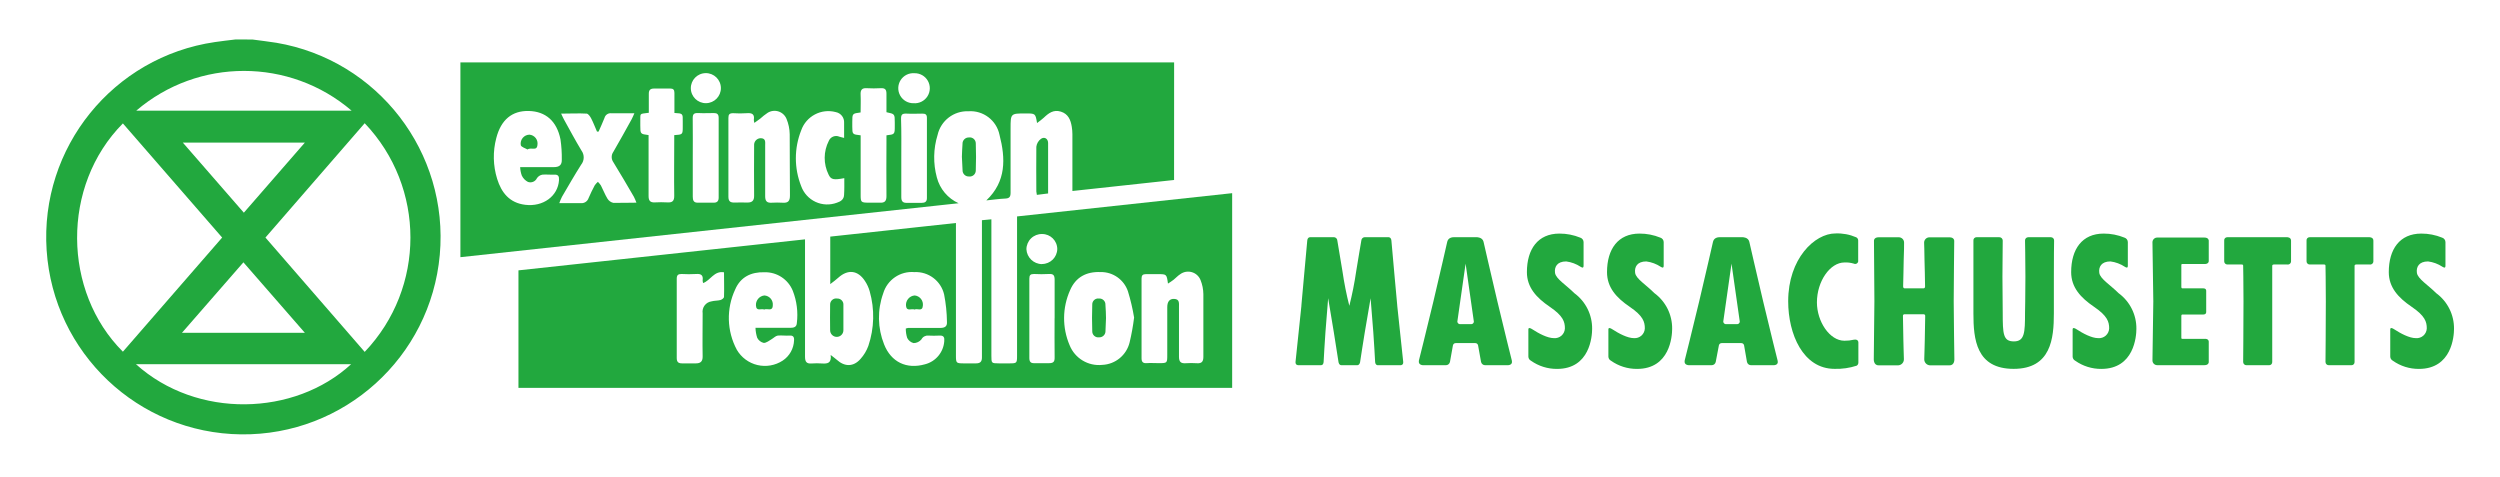
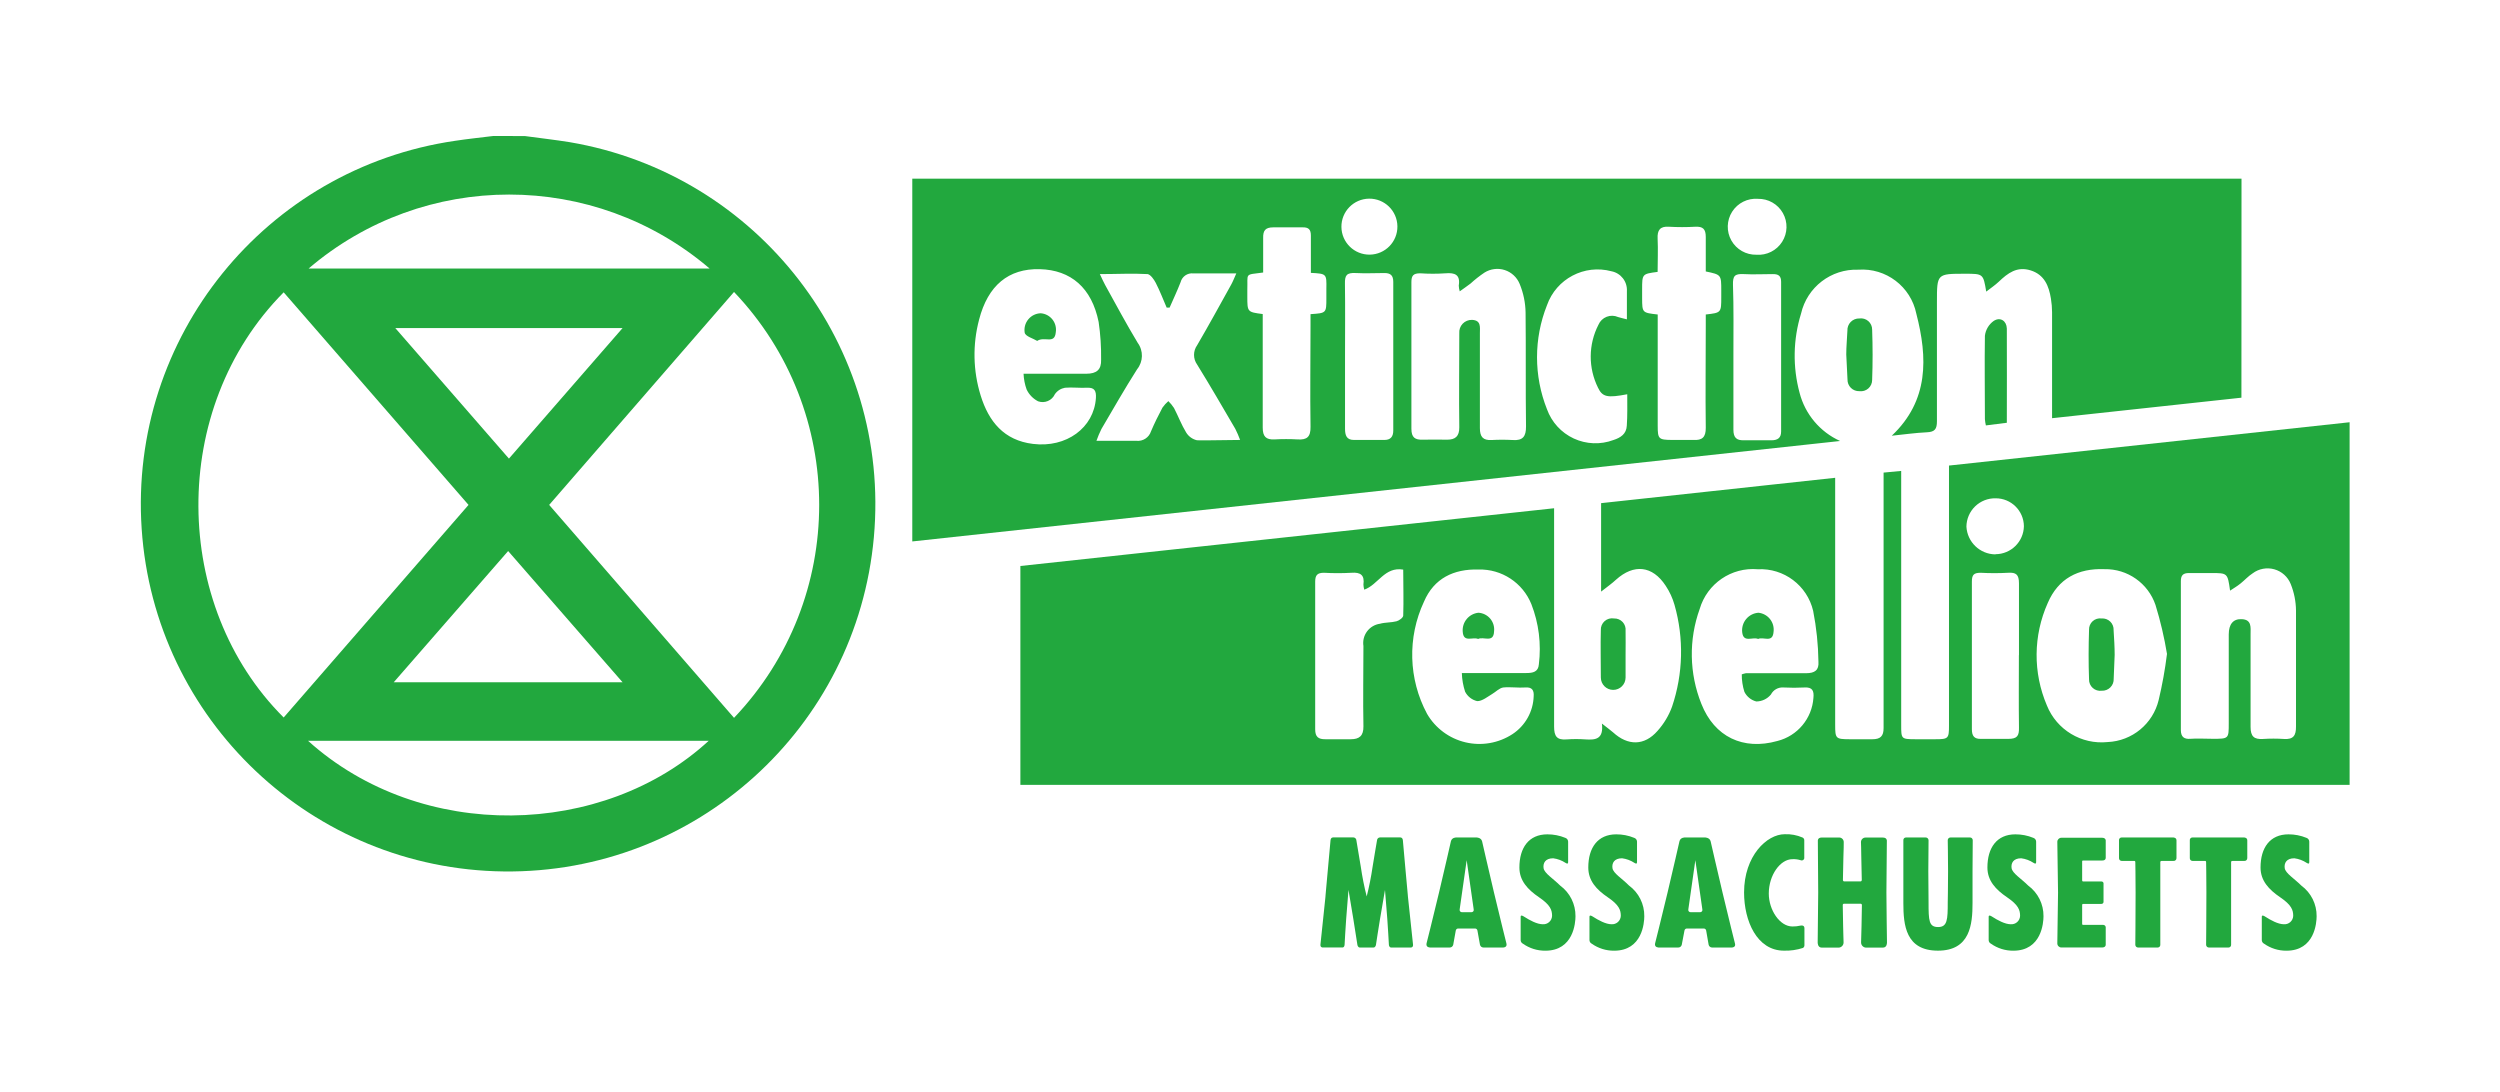
- <svg xmlns="http://www.w3.org/2000/svg" id="Layer_1" data-name="Layer 1" width="528.93" height="100.87" viewBox="0 0 528.93 100.87">
-   <defs>
-     <style>
+ <svg xmlns="http://www.w3.org/2000/svg" id="Layer_1" data-name="Layer 1" width="284" height="124" viewBox="0 0 284 124" version="1.1">
+   <defs id="defs4">
+     <style id="style2">
      .cls-1 {
        fill: #22a83e;
      }
    </style>
  </defs>
-   <g>
-     <path class="cls-1" d="M53.41,8.36c1.69.23,3.38.42,5.06.69a41.72,41.72,0,1,1-13-.15c1.44-.22,2.9-.37,4.35-.55Zm2.75,41.9,21,24.19a35.08,35.08,0,0,0,0-48.38ZM26,74.41,47,50.26,26,26.11C12.91,39.31,13.26,61.71,26,74.41Zm2.77,2.65c12.9,11.61,33.56,11,45.51,0Zm0-53.65H74.39A35.07,35.07,0,0,0,28.83,23.41Zm35.73,47-13-14.91-13,14.91ZM38.68,30.17,51.59,45,64.5,30.17Z" />
-     <path class="cls-1" d="M175.66,60.11V50.06l26.59-2.88c0,.6,0,1.07,0,1.54q0,13.26,0,26.52c0,1.57.07,1.63,1.6,1.64.88,0,1.76,0,2.64,0s1.27-.34,1.26-1.28c0-4.52,0-9,0-13.56q0-7,0-14V46.59l2-.19v1.49q0,13.68,0,27.36c0,1.6,0,1.62,1.59,1.63h2.28c1.49,0,1.56-.08,1.56-1.55q0-10.2,0-20.4c0-3,0-6,0-9.14l45.51-4.92V82.06h-151V57.2l60.63-6.56v1.52c0,7.76,0,15.52,0,23.28,0,1.1.31,1.55,1.42,1.46a14.65,14.65,0,0,1,2.16,0c1.1.07,2.07,0,1.85-1.8.58.46.94.71,1.27,1,1.68,1.54,3.56,1.54,5.05-.17a8.45,8.45,0,0,0,1.65-2.75A19.47,19.47,0,0,0,184,61.62a7.71,7.71,0,0,0-1-2.17c-1.5-2.3-3.62-2.52-5.65-.69C176.89,59.19,176.36,59.56,175.66,60.11Zm64.29,7.11a42.08,42.08,0,0,0-1.31-5.59,6,6,0,0,0-5.8-4.07c-3-.12-5.26,1.08-6.44,3.84a14.53,14.53,0,0,0-.1,11.64,6.69,6.69,0,0,0,6.9,4.16A6.24,6.24,0,0,0,239,72.42,47.73,47.73,0,0,0,239.94,67.22Zm-80.11,2.14c2.61,0,5,0,7.31,0,.76,0,1.38-.12,1.44-1a14.06,14.06,0,0,0-.85-6.82,6.29,6.29,0,0,0-6-3.94c-2.82-.08-5.07,1-6.2,3.65A14.23,14.23,0,0,0,155.89,74a6.88,6.88,0,0,0,9.7,2.3A5.35,5.35,0,0,0,168,72c.05-.68-.18-1.06-.95-1s-1.69-.08-2.51,0c-.45.07-.84.5-1.27.75s-1.14.83-1.69.8a2.07,2.07,0,0,1-1.37-1.07A7.5,7.5,0,0,1,159.84,69.36Zm31.8.15a3.08,3.08,0,0,1,.47-.13c2.28,0,4.55,0,6.83,0,1,0,1.48-.35,1.41-1.3a32.41,32.41,0,0,0-.6-5.78,6.14,6.14,0,0,0-6.29-4.73,6.31,6.31,0,0,0-6.6,4.51,15.17,15.17,0,0,0,.19,10.78c1.48,3.75,4.75,5.31,8.63,4.22a5.43,5.43,0,0,0,4.1-4.9c.08-.79-.11-1.23-1-1.18a22.46,22.46,0,0,1-2.4,0,1.48,1.48,0,0,0-1.43.8,2.17,2.17,0,0,1-1.66.79,2.09,2.09,0,0,1-1.35-1.09A6.39,6.39,0,0,1,191.64,69.51ZM247.11,60c-.28-2-.28-2-2.15-2-.84,0-1.68,0-2.52,0-.67,0-.92.26-.92.92q0,8.46,0,16.91c0,.8.38,1.06,1.1,1s1.68,0,2.52,0c1.82,0,1.82,0,1.82-1.77,0-3.36,0-6.72,0-10.08,0-1.19.52-1.79,1.48-1.74,1.15.05,1,.94,1,1.68,0,3.52,0,7,0,10.56,0,1.08.39,1.43,1.4,1.37a18,18,0,0,1,2.4,0c1.06.07,1.37-.39,1.36-1.41,0-4.4,0-8.8,0-13.19a8.24,8.24,0,0,0-.6-3,2.83,2.83,0,0,0-4.32-1.22c-.5.32-.91.78-1.37,1.15S247.58,59.68,247.11,60Zm-98.36-.13a2.25,2.25,0,0,1-.09-.56c.15-1.07-.32-1.42-1.36-1.34a27.35,27.35,0,0,1-3.12,0c-.73,0-1,.25-1,1q0,8.4,0,16.79c0,.86.37,1.13,1.16,1.12,1,0,1.92,0,2.88,0s1.46-.37,1.44-1.47c-.06-3,0-6.08,0-9.12a2.21,2.21,0,0,1,1.88-2.53c.6-.17,1.27-.12,1.88-.28.3-.08.75-.41.76-.64.06-1.74,0-3.49,0-5.23C151.06,57.25,150.33,59.34,148.75,59.89Zm74.38,7.45c0-2.72,0-5.43,0-8.15,0-1-.33-1.26-1.24-1.2a28.35,28.35,0,0,1-3.11,0c-.78,0-1,.23-1,1q0,8.39,0,16.78c0,.77.28,1.1,1,1.09,1,0,2.08,0,3.12,0s1.25-.35,1.23-1.28C223.09,72.85,223.12,70.09,223.12,67.34Zm-2.67-11.46a3.24,3.24,0,0,0,3.23-3.18,3.2,3.2,0,0,0-3.21-3.17,3.25,3.25,0,0,0-3.32,3.22A3.33,3.33,0,0,0,220.45,55.88Z" />
-     <path class="cls-1" d="M248.4,38.08l-21.51,2.33c0-.47,0-.85,0-1.23,0-3.6,0-7.2,0-10.8a9.83,9.83,0,0,0-.13-1.55c-.23-1.44-.74-2.72-2.3-3.21s-2.6.31-3.63,1.29c-.41.39-.89.71-1.42,1.12C219.07,24,219.07,24,217,24c-3.19,0-3.19,0-3.19,3.2,0,4.52,0,9,0,13.56,0,.87-.23,1.21-1.13,1.25-1.31.06-2.62.25-4,.39,4.23-4,4.08-8.87,2.79-13.86a6.27,6.27,0,0,0-6.59-5,6.43,6.43,0,0,0-6.51,5,16.18,16.18,0,0,0-.16,9A8.27,8.27,0,0,0,202.81,43L97.41,54.41V13.2h151ZM159.6,26a2.73,2.73,0,0,1-.11-.65c.2-1.24-.43-1.49-1.51-1.4a20.74,20.74,0,0,1-2.87,0c-.8,0-1,.28-1,1q0,8.33,0,16.66c0,1,.41,1.27,1.3,1.24s1.84,0,2.76,0,1.39-.37,1.38-1.41c-.05-3.55,0-7.11,0-10.67A1.41,1.41,0,0,1,161,29.24c1.05.05.89.84.89,1.5,0,3.6,0,7.19,0,10.79,0,1,.35,1.41,1.33,1.36a20.93,20.93,0,0,1,2.4,0c1.15.08,1.52-.4,1.51-1.55-.06-4.31,0-8.63-.05-12.94a8.89,8.89,0,0,0-.67-3.24,2.74,2.74,0,0,0-4-1.29,13.57,13.57,0,0,0-1.59,1.25C160.46,25.4,160.08,25.65,159.6,26Zm-49.55,9.36h1.37c1.92,0,3.84,0,5.75,0,1.19,0,1.73-.47,1.69-1.6a26.63,26.63,0,0,0-.28-4.28c-.78-3.87-3.14-5.91-6.69-6S106,25.33,105,29.21a15.61,15.61,0,0,0,.18,8.63c.91,2.94,2.64,5.09,5.94,5.49,3.79.47,6.93-1.83,7.15-5.21.05-.81-.15-1.21-1-1.17s-1.69-.07-2.51,0a1.78,1.78,0,0,0-1.15.73,1.53,1.53,0,0,1-1.91.81,2.91,2.91,0,0,1-1.3-1.34A6,6,0,0,1,110.05,35.36Zm24.6,7.52a11.75,11.75,0,0,0-.54-1.25c-1.43-2.45-2.85-4.9-4.34-7.31a1.89,1.89,0,0,1,0-2.2c1.33-2.28,2.59-4.58,3.87-6.89.2-.36.34-.74.58-1.27-1.78,0-3.34,0-4.89,0a1.34,1.34,0,0,0-1.44,1c-.39,1-.83,1.93-1.25,2.89l-.33,0c-.41-.94-.77-1.9-1.24-2.81-.2-.39-.59-.94-.92-1-1.73-.1-3.47,0-5.43,0,.27.56.41.91.6,1.24,1.22,2.2,2.4,4.42,3.7,6.57a2.46,2.46,0,0,1-.07,3c-1.41,2.22-2.72,4.51-4.05,6.78a12,12,0,0,0-.57,1.35c1.67,0,3.11,0,4.54,0a1.57,1.57,0,0,0,1.66-1.08c.39-.92.83-1.81,1.3-2.69a4,4,0,0,1,.67-.74,4.68,4.68,0,0,1,.64.78c.48.92.84,1.9,1.38,2.78a1.94,1.94,0,0,0,1.24.89C131.31,42.95,132.87,42.88,134.65,42.88Zm47.44-14.25V30q0,5.63,0,11.27c0,1.51.1,1.6,1.65,1.61.8,0,1.6,0,2.4,0,1,.06,1.42-.3,1.41-1.38-.05-3.87,0-7.75,0-11.63V28.63c1.76-.2,1.76-.2,1.76-2q0-.36,0-.72c0-1.8,0-1.8-1.76-2.17,0-1.29,0-2.61,0-3.92,0-.91-.33-1.2-1.19-1.16a26.48,26.48,0,0,1-3,0c-1-.07-1.33.39-1.28,1.35.06,1.27,0,2.54,0,3.78-1.76.23-1.76.23-1.76,2q0,.48,0,1C180.33,28.43,180.33,28.43,182.09,28.63Zm-39.4-4.72c0-1.47,0-2.86,0-4.25,0-.68-.26-.94-.91-.93-1.12,0-2.24,0-3.35,0-.92,0-1.18.37-1.16,1.21,0,1.31,0,2.62,0,3.92-2.17.29-1.73,0-1.8,2,0,.24,0,.48,0,.72,0,1.77,0,1.77,1.75,2,0,.34,0,.7,0,1.05,0,4,0,7.91,0,11.86,0,1,.37,1.38,1.34,1.33a23.8,23.8,0,0,1,2.63,0c1.06.07,1.48-.29,1.46-1.43-.06-3.87,0-7.75,0-11.62V28.59c1.8-.12,1.8-.12,1.8-1.8q0-.54,0-1.08C144.48,24,144.48,24,142.68,23.9Zm35.94,13.78c-2.22.42-2.81.34-3.32-.74a7.93,7.93,0,0,1,.05-7.16,1.68,1.68,0,0,1,2.23-.87c.28.1.58.14,1,.26,0-1.15,0-2.18,0-3.2a2.17,2.17,0,0,0-1.75-2.26,6.09,6.09,0,0,0-7.33,3.86,16,16,0,0,0,0,11.81,5.85,5.85,0,0,0,7.55,3.5c.81-.26,1.48-.69,1.52-1.64C178.66,40.09,178.63,38.94,178.63,37.68Zm-32.06-4.36c0,2.76,0,5.52,0,8.27,0,.75.17,1.28,1,1.28,1.16,0,2.32,0,3.48,0,.68,0,1-.36,1-1.06q0-8.45,0-16.9c0-.75-.33-1-1-1-1.08,0-2.16.06-3.24,0s-1.27.27-1.25,1.22C146.6,27.89,146.57,30.6,146.57,33.32Zm44.12,0c0,2.79,0,5.59,0,8.38,0,.9.34,1.23,1.19,1.21,1,0,2.07,0,3.11,0,.71,0,1.12-.25,1.12-1q0-8.5,0-17c0-.68-.3-.9-1-.88-1.08,0-2.16.06-3.23,0s-1.26.23-1.24,1.21C190.73,27.86,190.69,30.58,190.69,33.29ZM149.3,15.47a3.18,3.18,0,1,0,.08,6.36,3.18,3.18,0,1,0-.08-6.36Zm44,6.37a3.18,3.18,0,1,0,.17-6.35,3.18,3.18,0,1,0-.17,6.35Z" />
-     <path class="cls-1" d="M221.75,40.93l-2.38.3a4.79,4.79,0,0,1-.11-.71c0-3.16-.05-6.31,0-9.47a2.42,2.42,0,0,1,1-1.69c.75-.49,1.47,0,1.49.87C221.77,33.79,221.75,37.34,221.75,40.93Z" />
-     <path class="cls-1" d="M203.51,33.17c0-.87.09-1.78.13-2.7A1.32,1.32,0,0,1,205,29.08a1.27,1.27,0,0,1,1.45,1.27c.07,1.91.07,3.82,0,5.72A1.28,1.28,0,0,1,205,37.34,1.3,1.3,0,0,1,203.65,36C203.6,35,203.56,34.12,203.51,33.17Z" />
-     <path class="cls-1" d="M178.44,67.24c0,.88,0,1.76,0,2.63a1.4,1.4,0,0,1-2.81,0c0-1.79-.05-3.59,0-5.38a1.28,1.28,0,0,1,1.5-1.33,1.27,1.27,0,0,1,1.31,1.4C178.46,65.49,178.44,66.37,178.44,67.24Z" />
-     <path class="cls-1" d="M234,67.3,233.89,70a1.3,1.3,0,0,1-1.36,1.37,1.27,1.27,0,0,1-1.44-1.29c-.07-1.87-.06-3.75,0-5.63a1.25,1.25,0,0,1,1.42-1.29,1.27,1.27,0,0,1,1.37,1.34C233.94,65.46,234,66.38,234,67.3Z" />
-     <path class="cls-1" d="M161.69,65.49c-.61-.28-1.67.47-1.75-.83a2,2,0,0,1,1.78-2.15,1.9,1.9,0,0,1,1.78,2.12C163.45,66,162.29,65.17,161.69,65.49Z" />
-     <path class="cls-1" d="M193.5,65.49c-.61-.28-1.67.48-1.81-.75a2,2,0,0,1,1.84-2.23,1.93,1.93,0,0,1,1.72,2.18C195.15,66,194.08,65.19,193.5,65.49Z" />
-     <path class="cls-1" d="M111.6,31.63c-.45-.28-1.33-.51-1.42-.93A1.9,1.9,0,0,1,112,28.49a1.87,1.87,0,0,1,1.71,2.17C113.58,32.06,112.42,31.07,111.6,31.63Z" />
+   <g id="g28" transform="translate(6.225474,7.097274)">
+     <path class="cls-1" d="m 53.41,8.36 c 1.69,0.23 3.38,0.42 5.06,0.69 a 41.72,41.72 0 1 1 -13,-0.15 c 1.44,-0.22 2.9,-0.37 4.35,-0.55 z m 2.75,41.9 21,24.19 a 35.08,35.08 0 0 0 0,-48.38 z M 26,74.41 47,50.26 26,26.11 c -13.09,13.2 -12.74,35.6 0,48.3 z m 2.77,2.65 c 12.9,11.61 33.56,11 45.51,0 z m 0,-53.65 h 45.62 a 35.07,35.07 0 0 0 -45.56,0 z m 35.73,47 -13,-14.91 -13,14.91 z M 38.68,30.17 51.59,45 64.5,30.17 Z" id="path8" style="fill:#22a83e" />
+     <path class="cls-1" d="M 175.66,60.11 V 50.06 l 26.59,-2.88 c 0,0.6 0,1.07 0,1.54 q 0,13.26 0,26.52 c 0,1.57 0.07,1.63 1.6,1.64 0.88,0 1.76,0 2.64,0 0.88,0 1.27,-0.34 1.26,-1.28 0,-4.52 0,-9 0,-13.56 q 0,-7 0,-14 v -1.45 l 2,-0.19 v 1.49 q 0,13.68 0,27.36 c 0,1.6 0,1.62 1.59,1.63 h 2.28 c 1.49,0 1.56,-0.08 1.56,-1.55 q 0,-10.2 0,-20.4 c 0,-3 0,-6 0,-9.14 l 45.51,-4.92 v 41.19 h -151 V 57.2 l 60.63,-6.56 v 1.52 c 0,7.76 0,15.52 0,23.28 0,1.1 0.31,1.55 1.42,1.46 a 14.65,14.65 0 0 1 2.16,0 c 1.1,0.07 2.07,0 1.85,-1.8 0.58,0.46 0.94,0.71 1.27,1 1.68,1.54 3.56,1.54 5.05,-0.17 a 8.45,8.45 0 0 0 1.65,-2.75 19.47,19.47 0 0 0 0.28,-11.56 7.71,7.71 0 0 0 -1,-2.17 c -1.5,-2.3 -3.62,-2.52 -5.65,-0.69 -0.46,0.43 -0.99,0.8 -1.69,1.35 z m 64.29,7.11 a 42.08,42.08 0 0 0 -1.31,-5.59 6,6 0 0 0 -5.8,-4.07 c -3,-0.12 -5.26,1.08 -6.44,3.84 a 14.53,14.53 0 0 0 -0.1,11.64 6.69,6.69 0 0 0 6.9,4.16 6.24,6.24 0 0 0 5.8,-4.78 47.73,47.73 0 0 0 0.94,-5.2 z m -80.11,2.14 c 2.61,0 5,0 7.31,0 0.76,0 1.38,-0.12 1.44,-1 a 14.06,14.06 0 0 0 -0.85,-6.82 6.29,6.29 0 0 0 -6,-3.94 c -2.82,-0.08 -5.07,1 -6.2,3.65 a 14.23,14.23 0 0 0 0.35,12.75 6.88,6.88 0 0 0 9.7,2.3 A 5.35,5.35 0 0 0 168,72 c 0.05,-0.68 -0.18,-1.06 -0.95,-1 -0.77,0.06 -1.69,-0.08 -2.51,0 -0.45,0.07 -0.84,0.5 -1.27,0.75 -0.43,0.25 -1.14,0.83 -1.69,0.8 a 2.07,2.07 0 0 1 -1.37,-1.07 7.5,7.5 0 0 1 -0.37,-2.12 z m 31.8,0.15 a 3.08,3.08 0 0 1 0.47,-0.13 c 2.28,0 4.55,0 6.83,0 1,0 1.48,-0.35 1.41,-1.3 a 32.41,32.41 0 0 0 -0.6,-5.78 6.14,6.14 0 0 0 -6.29,-4.73 6.31,6.31 0 0 0 -6.6,4.51 15.17,15.17 0 0 0 0.19,10.78 c 1.48,3.75 4.75,5.31 8.63,4.22 a 5.43,5.43 0 0 0 4.1,-4.9 c 0.08,-0.79 -0.11,-1.23 -1,-1.18 a 22.46,22.46 0 0 1 -2.4,0 1.48,1.48 0 0 0 -1.43,0.8 2.17,2.17 0 0 1 -1.66,0.79 2.09,2.09 0 0 1 -1.35,-1.09 6.39,6.39 0 0 1 -0.3,-1.99 z M 247.11,60 c -0.28,-2 -0.28,-2 -2.15,-2 -0.84,0 -1.68,0 -2.52,0 -0.67,0 -0.92,0.26 -0.92,0.92 q 0,8.46 0,16.91 c 0,0.8 0.38,1.06 1.1,1 0.72,-0.06 1.68,0 2.52,0 1.82,0 1.82,0 1.82,-1.77 0,-3.36 0,-6.72 0,-10.08 0,-1.19 0.52,-1.79 1.48,-1.74 1.15,0.05 1,0.94 1,1.68 0,3.52 0,7 0,10.56 0,1.08 0.39,1.43 1.4,1.37 a 18,18 0 0 1 2.4,0 c 1.06,0.07 1.37,-0.39 1.36,-1.41 0,-4.4 0,-8.8 0,-13.19 a 8.24,8.24 0 0 0 -0.6,-3 2.83,2.83 0 0 0 -4.32,-1.22 c -0.5,0.32 -0.91,0.78 -1.37,1.15 -0.46,0.37 -0.73,0.5 -1.2,0.82 z m -98.36,-0.13 a 2.25,2.25 0 0 1 -0.09,-0.56 c 0.15,-1.07 -0.32,-1.42 -1.36,-1.34 a 27.35,27.35 0 0 1 -3.12,0 c -0.73,0 -1,0.25 -1,1 q 0,8.4 0,16.79 c 0,0.86 0.37,1.13 1.16,1.12 1,0 1.92,0 2.88,0 0.96,0 1.46,-0.37 1.44,-1.47 -0.06,-3 0,-6.08 0,-9.12 a 2.21,2.21 0 0 1 1.88,-2.53 c 0.6,-0.17 1.27,-0.12 1.88,-0.28 0.3,-0.08 0.75,-0.41 0.76,-0.64 0.06,-1.74 0,-3.49 0,-5.23 -2.12,-0.36 -2.85,1.73 -4.43,2.28 z m 74.38,7.45 c 0,-2.72 0,-5.43 0,-8.15 0,-1 -0.33,-1.26 -1.24,-1.2 a 28.35,28.35 0 0 1 -3.11,0 c -0.78,0 -1,0.23 -1,1 q 0,8.39 0,16.78 c 0,0.77 0.28,1.1 1,1.09 1,0 2.08,0 3.12,0 1.04,0 1.25,-0.35 1.23,-1.28 -0.04,-2.71 -0.01,-5.47 -0.01,-8.22 z m -2.67,-11.46 a 3.24,3.24 0 0 0 3.23,-3.18 3.2,3.2 0 0 0 -3.21,-3.17 3.25,3.25 0 0 0 -3.32,3.22 3.33,3.33 0 0 0 3.29,3.15 z" id="path10" style="fill:#22a83e" />
+     <path class="cls-1" d="m 248.4,38.08 -21.51,2.33 c 0,-0.47 0,-0.85 0,-1.23 0,-3.6 0,-7.2 0,-10.8 a 9.83,9.83 0 0 0 -0.13,-1.55 c -0.23,-1.44 -0.74,-2.72 -2.3,-3.21 -1.56,-0.49 -2.6,0.31 -3.63,1.29 -0.41,0.39 -0.89,0.71 -1.42,1.12 C 219.07,24 219.07,24 217,24 c -3.19,0 -3.19,0 -3.19,3.2 0,4.52 0,9 0,13.56 0,0.87 -0.23,1.21 -1.13,1.25 -1.31,0.06 -2.62,0.25 -4,0.39 4.23,-4 4.08,-8.87 2.79,-13.86 a 6.27,6.27 0 0 0 -6.59,-5 6.43,6.43 0 0 0 -6.51,5 16.18,16.18 0 0 0 -0.16,9 8.27,8.27 0 0 0 4.6,5.46 L 97.41,54.41 V 13.2 h 151 z M 159.6,26 a 2.73,2.73 0 0 1 -0.11,-0.65 c 0.2,-1.24 -0.43,-1.49 -1.51,-1.4 a 20.74,20.74 0 0 1 -2.87,0 c -0.8,0 -1,0.28 -1,1 q 0,8.33 0,16.66 c 0,1 0.41,1.27 1.3,1.24 0.89,-0.03 1.84,0 2.76,0 0.92,0 1.39,-0.37 1.38,-1.41 -0.05,-3.55 0,-7.11 0,-10.67 A 1.41,1.41 0 0 1 161,29.24 c 1.05,0.05 0.89,0.84 0.89,1.5 0,3.6 0,7.19 0,10.79 0,1 0.35,1.41 1.33,1.36 a 20.93,20.93 0 0 1 2.4,0 c 1.15,0.08 1.52,-0.4 1.51,-1.55 -0.06,-4.31 0,-8.63 -0.05,-12.94 a 8.89,8.89 0 0 0 -0.67,-3.24 2.74,2.74 0 0 0 -4,-1.29 13.57,13.57 0 0 0 -1.59,1.25 c -0.36,0.28 -0.74,0.53 -1.22,0.88 z m -49.55,9.36 h 1.37 c 1.92,0 3.84,0 5.75,0 1.19,0 1.73,-0.47 1.69,-1.6 a 26.63,26.63 0 0 0 -0.28,-4.28 c -0.78,-3.87 -3.14,-5.91 -6.69,-6 -3.55,-0.09 -5.89,1.85 -6.89,5.73 a 15.61,15.61 0 0 0 0.18,8.63 c 0.91,2.94 2.64,5.09 5.94,5.49 3.79,0.47 6.93,-1.83 7.15,-5.21 0.05,-0.81 -0.15,-1.21 -1,-1.17 -0.85,0.04 -1.69,-0.07 -2.51,0 a 1.78,1.78 0 0 0 -1.15,0.73 1.53,1.53 0 0 1 -1.91,0.81 2.91,2.91 0 0 1 -1.3,-1.34 6,6 0 0 1 -0.35,-1.79 z m 24.6,7.52 a 11.75,11.75 0 0 0 -0.54,-1.25 c -1.43,-2.45 -2.85,-4.9 -4.34,-7.31 a 1.89,1.89 0 0 1 0,-2.2 c 1.33,-2.28 2.59,-4.58 3.87,-6.89 0.2,-0.36 0.34,-0.74 0.58,-1.27 -1.78,0 -3.34,0 -4.89,0 a 1.34,1.34 0 0 0 -1.44,1 c -0.39,1 -0.83,1.93 -1.25,2.89 h -0.33 c -0.41,-0.94 -0.77,-1.9 -1.24,-2.81 -0.2,-0.39 -0.59,-0.94 -0.92,-1 -1.73,-0.1 -3.47,0 -5.43,0 0.27,0.56 0.41,0.91 0.6,1.24 1.22,2.2 2.4,4.42 3.7,6.57 a 2.46,2.46 0 0 1 -0.07,3 c -1.41,2.22 -2.72,4.51 -4.05,6.78 a 12,12 0 0 0 -0.57,1.35 c 1.67,0 3.11,0 4.54,0 a 1.57,1.57 0 0 0 1.66,-1.08 c 0.39,-0.92 0.83,-1.81 1.3,-2.69 a 4,4 0 0 1 0.67,-0.74 4.68,4.68 0 0 1 0.64,0.78 c 0.48,0.92 0.84,1.9 1.38,2.78 a 1.94,1.94 0 0 0 1.24,0.89 c 1.55,0.03 3.11,-0.04 4.89,-0.04 z M 182.09,28.63 V 30 q 0,5.63 0,11.27 c 0,1.51 0.1,1.6 1.65,1.61 0.8,0 1.6,0 2.4,0 1,0.06 1.42,-0.3 1.41,-1.38 -0.05,-3.87 0,-7.75 0,-11.63 v -1.24 c 1.76,-0.2 1.76,-0.2 1.76,-2 q 0,-0.36 0,-0.72 c 0,-1.8 0,-1.8 -1.76,-2.17 0,-1.29 0,-2.61 0,-3.92 0,-0.91 -0.33,-1.2 -1.19,-1.16 a 26.48,26.48 0 0 1 -3,0 c -1,-0.07 -1.33,0.39 -1.28,1.35 0.06,1.27 0,2.54 0,3.78 -1.76,0.23 -1.76,0.23 -1.76,2 q 0,0.48 0,1 c 0.01,1.64 0.01,1.64 1.77,1.84 z m -39.4,-4.72 c 0,-1.47 0,-2.86 0,-4.25 0,-0.68 -0.26,-0.94 -0.91,-0.93 -1.12,0 -2.24,0 -3.35,0 -0.92,0 -1.18,0.37 -1.16,1.21 0,1.31 0,2.62 0,3.92 -2.17,0.29 -1.73,0 -1.8,2 0,0.24 0,0.48 0,0.72 0,1.77 0,1.77 1.75,2 0,0.34 0,0.7 0,1.05 0,4 0,7.91 0,11.86 0,1 0.37,1.38 1.34,1.33 a 23.8,23.8 0 0 1 2.63,0 c 1.06,0.07 1.48,-0.29 1.46,-1.43 -0.06,-3.87 0,-7.75 0,-11.62 v -1.18 c 1.8,-0.12 1.8,-0.12 1.8,-1.8 q 0,-0.54 0,-1.08 C 144.48,24 144.48,24 142.68,23.9 Z m 35.94,13.78 c -2.22,0.42 -2.81,0.34 -3.32,-0.74 a 7.93,7.93 0 0 1 0.05,-7.16 1.68,1.68 0 0 1 2.23,-0.87 c 0.28,0.1 0.58,0.14 1,0.26 0,-1.15 0,-2.18 0,-3.2 a 2.17,2.17 0 0 0 -1.75,-2.26 6.09,6.09 0 0 0 -7.33,3.86 16,16 0 0 0 0,11.81 5.85,5.85 0 0 0 7.55,3.5 c 0.81,-0.26 1.48,-0.69 1.52,-1.64 0.08,-1.16 0.05,-2.31 0.05,-3.57 z m -32.06,-4.36 c 0,2.76 0,5.52 0,8.27 0,0.75 0.17,1.28 1,1.28 1.16,0 2.32,0 3.48,0 0.68,0 1,-0.36 1,-1.06 q 0,-8.45 0,-16.9 c 0,-0.75 -0.33,-1 -1,-1 -1.08,0 -2.16,0.06 -3.24,0 -1.08,-0.06 -1.27,0.27 -1.25,1.22 0.04,2.75 0.01,5.46 0.01,8.18 z m 44.12,0 c 0,2.79 0,5.59 0,8.38 0,0.9 0.34,1.23 1.19,1.21 1,0 2.07,0 3.11,0 0.71,0 1.12,-0.25 1.12,-1 q 0,-8.5 0,-17 c 0,-0.68 -0.3,-0.9 -1,-0.88 -1.08,0 -2.16,0.06 -3.23,0 -1.07,-0.06 -1.26,0.23 -1.24,1.21 0.09,2.61 0.05,5.33 0.05,8.04 z M 149.3,15.47 a 3.18,3.18 0 1 0 0.08,6.36 3.18,3.18 0 1 0 -0.08,-6.36 z m 44,6.37 a 3.18,3.18 0 1 0 0.17,-6.35 3.18,3.18 0 1 0 -0.17,6.35 z" id="path12" style="fill:#22a83e" />
+     <path class="cls-1" d="m 221.75,40.93 -2.38,0.3 a 4.79,4.79 0 0 1 -0.11,-0.71 c 0,-3.16 -0.05,-6.31 0,-9.47 a 2.42,2.42 0 0 1 1,-1.69 c 0.75,-0.49 1.47,0 1.49,0.87 0.02,3.56 0,7.11 0,10.7 z" id="path14" style="fill:#22a83e" />
+     <path class="cls-1" d="m 203.51,33.17 c 0,-0.87 0.09,-1.78 0.13,-2.7 a 1.32,1.32 0 0 1 1.36,-1.39 1.27,1.27 0 0 1 1.45,1.27 c 0.07,1.91 0.07,3.82 0,5.72 A 1.28,1.28 0 0 1 205,37.34 1.3,1.3 0 0 1 203.65,36 c -0.05,-1 -0.09,-1.88 -0.14,-2.83 z" id="path16" style="fill:#22a83e" />
+     <path class="cls-1" d="m 178.44,67.24 c 0,0.88 0,1.76 0,2.63 a 1.405,1.405 0 0 1 -2.81,0 c 0,-1.79 -0.05,-3.59 0,-5.38 a 1.28,1.28 0 0 1 1.5,-1.33 1.27,1.27 0 0 1 1.31,1.4 c 0.02,0.93 0,1.81 0,2.68 z" id="path18" style="fill:#22a83e" />
+     <path class="cls-1" d="m 234,67.3 -0.11,2.7 a 1.3,1.3 0 0 1 -1.36,1.37 1.27,1.27 0 0 1 -1.44,-1.29 c -0.07,-1.87 -0.06,-3.75 0,-5.63 a 1.25,1.25 0 0 1 1.42,-1.29 1.27,1.27 0 0 1 1.37,1.34 c 0.06,0.96 0.12,1.88 0.12,2.8 z" id="path20" style="fill:#22a83e" />
+     <path class="cls-1" d="m 161.69,65.49 c -0.61,-0.28 -1.67,0.47 -1.75,-0.83 a 2,2 0 0 1 1.78,-2.15 1.9,1.9 0 0 1 1.78,2.12 c -0.05,1.37 -1.21,0.54 -1.81,0.86 z" id="path22" style="fill:#22a83e" />
+     <path class="cls-1" d="m 193.5,65.49 c -0.61,-0.28 -1.67,0.48 -1.81,-0.75 a 2,2 0 0 1 1.84,-2.23 1.93,1.93 0 0 1 1.72,2.18 c -0.1,1.31 -1.17,0.5 -1.75,0.8 z" id="path24" style="fill:#22a83e" />
+     <path class="cls-1" d="m 111.6,31.63 c -0.45,-0.28 -1.33,-0.51 -1.42,-0.93 a 1.9,1.9 0 0 1 1.82,-2.21 1.87,1.87 0 0 1 1.71,2.17 c -0.13,1.4 -1.29,0.41 -2.11,0.97 z" id="path26" style="fill:#22a83e" />
  </g>
-   <g>
-     <path class="cls-1" d="M296.88,76.55c.07.72-.53.72-.53.72h-4.88s-.47,0-.53-.68c0,0-.28-5.09-.39-6.33s-.57-7.16-.57-7.16-1,5.92-1.22,7.14-1,6.36-1,6.36-.09.67-.62.67h-3.33c-.53,0-.62-.67-.62-.67s-.79-5.14-1-6.36S281,63.09,281,63.09s-.46,5.92-.57,7.16-.39,6.33-.39,6.33c-.06.73-.53.68-.53.68h-4.88s-.6,0-.53-.72c.19-1.81,1.39-13.22,1.24-11.85s1.21-13.41,1.24-13.8c.07-.77.66-.71.66-.71h5a.75.75,0,0,1,.7.71c.06.33.77,4.71,1.09,6.52a70.8,70.8,0,0,0,1.45,7.29,71,71,0,0,0,1.45-7.29c.32-1.81,1-6.2,1.09-6.52a.75.75,0,0,1,.7-.71h5s.59-.06.66.71c0,.39,1.38,15.11,1.24,13.8S296.69,74.74,296.88,76.55Z" />
-     <path class="cls-1" d="M318.92,77.27h-4.7a.88.88,0,0,1-.87-.69l-.63-3.51a.59.59,0,0,0-.6-.48H308a.59.59,0,0,0-.6.48l-.63,3.51a.88.88,0,0,1-.87.69h-4.7s-1.21.07-1-1c0,0,1.58-6.26,3.08-12.55,1.44-6,2.8-12.12,2.92-12.59.24-1,1.37-.94,1.37-.94h4.93s1.13,0,1.37.94c.12.48,1.49,6.56,2.93,12.62,1.49,6.27,3.06,12.52,3.06,12.52C320.13,77.34,318.92,77.27,318.92,77.27Zm-7.12-9.42-1.72-12.07a.42.42,0,0,0,0-.09.37.37,0,0,0,0,.09l-1.72,12.07a.57.57,0,0,0,.6.73h2.28A.56.56,0,0,0,311.8,67.85Z" />
-     <path class="cls-1" d="M336.85,69.58c0,1.55-.46,8.47-7.42,8.47a9.42,9.42,0,0,1-5.52-1.73,1,1,0,0,1-.55-.87V69.7c0-.51.51-.24.79-.06,1.4.91,3.24,1.9,4.62,1.9a2.14,2.14,0,0,0,2.32-2.06c0-1.39-.37-2.65-3.2-4.57s-4.84-4.11-4.84-7.33c0-4.87,2.32-8.16,6.88-8.16a11.52,11.52,0,0,1,4.41.86,1,1,0,0,1,.7.93v5c0,.66-.42.34-.62.24a7.21,7.21,0,0,0-3.06-1.14c-1.92,0-2.54,1.17-2.36,2.43s2.36,2.56,4.09,4.29A9.23,9.23,0,0,1,336.85,69.58Z" />
-     <path class="cls-1" d="M353.78,69.58c0,1.55-.46,8.47-7.42,8.47a9.42,9.42,0,0,1-5.52-1.73,1,1,0,0,1-.55-.87V69.7c0-.51.51-.24.79-.06,1.4.91,3.24,1.9,4.62,1.9A2.14,2.14,0,0,0,348,69.48c0-1.39-.37-2.65-3.2-4.57S340,60.81,340,57.58c0-4.87,2.32-8.16,6.88-8.16a11.52,11.52,0,0,1,4.41.86,1,1,0,0,1,.7.93v5c0,.66-.42.34-.62.24a7.21,7.21,0,0,0-3.06-1.14c-1.92,0-2.54,1.17-2.36,2.43S348.29,60.26,350,62A9.23,9.23,0,0,1,353.78,69.58Z" />
-     <path class="cls-1" d="M375.18,77.27h-4.7a.88.88,0,0,1-.87-.69L369,73.07a.59.59,0,0,0-.6-.48h-4.13a.59.59,0,0,0-.6.48L363,76.58a.88.88,0,0,1-.87.69h-4.7s-1.21.07-1-1c0,0,1.58-6.26,3.08-12.55,1.44-6,2.8-12.12,2.92-12.59.24-1,1.37-.94,1.37-.94h4.93s1.13,0,1.37.94c.12.48,1.49,6.56,2.93,12.62,1.49,6.27,3.06,12.52,3.06,12.52C376.39,77.34,375.18,77.27,375.18,77.27Zm-7.12-9.42-1.72-12.07a.42.42,0,0,0,0-.09.37.37,0,0,0,0,.09l-1.72,12.07a.57.57,0,0,0,.6.73h2.28A.56.56,0,0,0,368.06,67.85Z" />
-     <path class="cls-1" d="M393.18,72.52v4.22a.75.75,0,0,1-.36.63,13.86,13.86,0,0,1-4.67.67c-6.68,0-9.82-7.35-9.82-14.31,0-9,5.59-14.34,10-14.34a10,10,0,0,1,4.38.81.73.73,0,0,1,.43.68v4.21a.64.64,0,0,1-.91.69,5.85,5.85,0,0,0-2-.25c-3,0-5.81,3.91-5.82,8.44,0,4.06,2.69,8.12,5.82,8.12a8.33,8.33,0,0,0,2-.22C393.26,71.69,393.18,72.52,393.18,72.52Z" />
-     <path class="cls-1" d="M413.49,76s.07,1.29-1,1.29h-4.22a1.27,1.27,0,0,1-1.15-1.34c0-.52.11-3.12.11-4,0-.7.07-4.07.09-5.14a.32.32,0,0,0-.29-.32h-4.13a.31.31,0,0,0-.29.32c0,1.06.09,4.44.09,5.14,0,.91.11,3.51.11,4a1.27,1.27,0,0,1-1.15,1.34h-4.22c-1.06,0-1-1.29-1-1.29s.13-10.56.13-12.26S396.48,51,396.48,51s-.09-.8,1-.8h4.24a1.12,1.12,0,0,1,1.13,1.13s0,2.3-.08,3.62c0,1-.1,4.51-.12,5.67,0,.38.29.38.29.38H407s.29,0,.29-.37c0-1.16-.09-4.66-.12-5.67,0-1.32-.08-3.62-.08-3.62a1.12,1.12,0,0,1,1.13-1.13h4.24c1.07,0,1,.8,1,.8s-.11,10.09-.11,12.74S413.49,76,413.49,76Z" />
-     <path class="cls-1" d="M434.54,58.52c0,3.89,0,7.8,0,7.8,0,5.26-.58,11.72-8.51,11.72s-8.51-6.27-8.51-11.72c0,0,0-5.61,0-7.8s0-7.22,0-7.62a.64.64,0,0,1,.65-.71H423a.7.7,0,0,1,.72.71c0,.35-.06,5.46-.06,7.62s.06,7.65.06,7.65c0,4.5.08,6.06,2.36,6.06s2.36-1.86,2.36-6.06c0,0,.08-3.82.08-7.65,0-3.63-.08-7.27-.08-7.62a.67.67,0,0,1,.68-.71h4.79a.67.67,0,0,1,.68.71C434.57,51.25,434.54,54.87,434.54,58.52Z" />
-     <path class="cls-1" d="M452,69.58c0,1.55-.46,8.47-7.42,8.47a9.42,9.42,0,0,1-5.52-1.73,1,1,0,0,1-.55-.87V69.7c0-.51.51-.24.79-.06,1.4.91,3.24,1.9,4.62,1.9a2.14,2.14,0,0,0,2.32-2.06c0-1.39-.37-2.65-3.2-4.57s-4.84-4.11-4.84-7.33c0-4.87,2.32-8.16,6.88-8.16a11.52,11.52,0,0,1,4.41.86,1,1,0,0,1,.7.93v5c0,.66-.42.34-.62.24a7.21,7.21,0,0,0-3.06-1.14c-1.92,0-2.54,1.17-2.36,2.43s2.36,2.56,4.09,4.29A9.23,9.23,0,0,1,452,69.58Z" />
-     <path class="cls-1" d="M467.31,72.32v4.31s0,.63-.91.63h-10a1,1,0,0,1-1-1l.18-12.5-.18-12.5a1,1,0,0,1,1-1h10c.9,0,.91.63.91.63v4.31s.06.69-.92.66c-.81,0-2,0-2.69,0h-2a.18.18,0,0,0-.19.2v4.66s0,.29.2.29h4.46c.66,0,.6.54.6.54V66s.05.54-.6.54h-4.46c-.2,0-.2.29-.2.29v4.66a.18.18,0,0,0,.19.2h2c.72,0,1.88,0,2.69,0C467.37,71.62,467.31,72.32,467.31,72.32Z" />
-     <path class="cls-1" d="M484.72,50.9v4.37a.68.68,0,0,1-.78.69h-2.87s-.33,0-.33.26c0,.1,0,3.48,0,7.51,0,5,0,10.9,0,12.87a.64.64,0,0,1-.64.67h-4.81a.68.68,0,0,1-.7-.69c0-.41.07-7.22.07-12.85,0-4-.07-7.37-.07-7.51,0-.33-.35-.26-.35-.26h-3a.66.66,0,0,1-.66-.69V50.9a.63.63,0,0,1,.64-.71h12.7S484.72,50.19,484.72,50.9Z" />
-     <path class="cls-1" d="M502.14,50.9v4.37a.68.68,0,0,1-.78.69h-2.87s-.33,0-.33.26c0,.1,0,3.48,0,7.51,0,5,0,10.9,0,12.87a.64.64,0,0,1-.64.67h-4.81a.68.68,0,0,1-.7-.69c0-.41.07-7.22.07-12.85,0-4-.07-7.37-.07-7.51,0-.33-.35-.26-.35-.26h-3a.66.66,0,0,1-.66-.69V50.9a.63.63,0,0,1,.64-.71h12.7S502.14,50.19,502.14,50.9Z" />
-     <path class="cls-1" d="M519.2,69.58c0,1.55-.46,8.47-7.42,8.47a9.42,9.42,0,0,1-5.52-1.73,1,1,0,0,1-.55-.87V69.7c0-.51.51-.24.79-.06,1.4.91,3.24,1.9,4.62,1.9a2.14,2.14,0,0,0,2.32-2.06c0-1.39-.37-2.65-3.2-4.57s-4.84-4.11-4.84-7.33c0-4.87,2.32-8.16,6.88-8.16a11.52,11.52,0,0,1,4.41.86,1,1,0,0,1,.7.93v5c0,.66-.42.34-.62.24a7.21,7.21,0,0,0-3.06-1.14c-1.92,0-2.54,1.17-2.36,2.43s2.36,2.56,4.09,4.29A9.23,9.23,0,0,1,519.2,69.58Z" />
+   <g id="g56" transform="matrix(0.4617124,0,0,0.4617124,23.44725,71.96318)">
+     <path class="cls-1" d="m 296.88,76.55 c 0.07,0.72 -0.53,0.72 -0.53,0.72 h -4.88 c 0,0 -0.47,0 -0.53,-0.68 0,0 -0.28,-5.09 -0.39,-6.33 -0.11,-1.24 -0.57,-7.16 -0.57,-7.16 0,0 -1,5.92 -1.22,7.14 -0.22,1.22 -1,6.36 -1,6.36 0,0 -0.09,0.67 -0.62,0.67 h -3.33 c -0.53,0 -0.62,-0.67 -0.62,-0.67 0,0 -0.79,-5.14 -1,-6.36 -0.21,-1.22 -1.19,-7.15 -1.19,-7.15 0,0 -0.46,5.92 -0.57,7.16 -0.11,1.24 -0.39,6.33 -0.39,6.33 -0.06,0.73 -0.53,0.68 -0.53,0.68 h -4.88 c 0,0 -0.6,0 -0.53,-0.72 0.19,-1.81 1.39,-13.22 1.24,-11.85 -0.15,1.37 1.21,-13.41 1.24,-13.8 0.07,-0.77 0.66,-0.71 0.66,-0.71 h 5 a 0.75,0.75 0 0 1 0.7,0.71 c 0.06,0.33 0.77,4.71 1.09,6.52 a 70.8,70.8 0 0 0 1.45,7.29 71,71 0 0 0 1.45,-7.29 c 0.32,-1.81 1,-6.2 1.09,-6.52 a 0.75,0.75 0 0 1 0.7,-0.71 h 5 c 0,0 0.59,-0.06 0.66,0.71 0,0.39 1.38,15.11 1.24,13.8 -0.14,-1.31 1.07,10.05 1.26,11.86 z" id="path30" style="fill:#22a83e" />
+     <path class="cls-1" d="m 318.92,77.27 h -4.7 a 0.88,0.88 0 0 1 -0.87,-0.69 l -0.63,-3.51 a 0.59,0.59 0 0 0 -0.6,-0.48 H 308 a 0.59,0.59 0 0 0 -0.6,0.48 l -0.63,3.51 a 0.88,0.88 0 0 1 -0.87,0.69 h -4.7 c 0,0 -1.21,0.07 -1,-1 0,0 1.58,-6.26 3.08,-12.55 1.44,-6 2.8,-12.12 2.92,-12.59 0.24,-1 1.37,-0.94 1.37,-0.94 h 4.93 c 0,0 1.13,0 1.37,0.94 0.12,0.48 1.49,6.56 2.93,12.62 1.49,6.27 3.06,12.52 3.06,12.52 0.27,1.07 -0.94,1 -0.94,1 z m -7.12,-9.42 -1.72,-12.07 a 0.42,0.42 0 0 0 0,-0.09 0.37,0.37 0 0 0 0,0.09 l -1.72,12.07 a 0.57,0.57 0 0 0 0.6,0.73 h 2.28 a 0.56,0.56 0 0 0 0.56,-0.73 z" id="path32" style="fill:#22a83e" />
+     <path class="cls-1" d="m 336.85,69.58 c 0,1.55 -0.46,8.47 -7.42,8.47 a 9.42,9.42 0 0 1 -5.52,-1.73 1,1 0 0 1 -0.55,-0.87 V 69.7 c 0,-0.51 0.51,-0.24 0.79,-0.06 1.4,0.91 3.24,1.9 4.62,1.9 a 2.14,2.14 0 0 0 2.32,-2.06 c 0,-1.39 -0.37,-2.65 -3.2,-4.57 -2.83,-1.92 -4.84,-4.11 -4.84,-7.33 0,-4.87 2.32,-8.16 6.88,-8.16 a 11.52,11.52 0 0 1 4.41,0.86 1,1 0 0 1 0.7,0.93 v 5 c 0,0.66 -0.42,0.34 -0.62,0.24 a 7.21,7.21 0 0 0 -3.06,-1.14 c -1.92,0 -2.54,1.17 -2.36,2.43 0.18,1.26 2.36,2.56 4.09,4.29 a 9.23,9.23 0 0 1 3.76,7.55 z" id="path34" style="fill:#22a83e" />
+     <path class="cls-1" d="m 353.78,69.58 c 0,1.55 -0.46,8.47 -7.42,8.47 a 9.42,9.42 0 0 1 -5.52,-1.73 1,1 0 0 1 -0.55,-0.87 V 69.7 c 0,-0.51 0.51,-0.24 0.79,-0.06 1.4,0.91 3.24,1.9 4.62,1.9 a 2.14,2.14 0 0 0 2.3,-2.06 c 0,-1.39 -0.37,-2.65 -3.2,-4.57 -2.83,-1.92 -4.8,-4.1 -4.8,-7.33 0,-4.87 2.32,-8.16 6.88,-8.16 a 11.52,11.52 0 0 1 4.41,0.86 1,1 0 0 1 0.7,0.93 v 5 c 0,0.66 -0.42,0.34 -0.62,0.24 a 7.21,7.21 0 0 0 -3.06,-1.14 c -1.92,0 -2.54,1.17 -2.36,2.43 0.18,1.26 2.34,2.52 4.05,4.26 a 9.23,9.23 0 0 1 3.78,7.58 z" id="path36" style="fill:#22a83e" />
+     <path class="cls-1" d="m 375.18,77.27 h -4.7 a 0.88,0.88 0 0 1 -0.87,-0.69 L 369,73.07 a 0.59,0.59 0 0 0 -0.6,-0.48 h -4.13 a 0.59,0.59 0 0 0 -0.6,0.48 L 363,76.58 a 0.88,0.88 0 0 1 -0.87,0.69 h -4.7 c 0,0 -1.21,0.07 -1,-1 0,0 1.58,-6.26 3.08,-12.55 1.44,-6 2.8,-12.12 2.92,-12.59 0.24,-1 1.37,-0.94 1.37,-0.94 h 4.93 c 0,0 1.13,0 1.37,0.94 0.12,0.48 1.49,6.56 2.93,12.62 1.49,6.27 3.06,12.52 3.06,12.52 0.3,1.07 -0.91,1 -0.91,1 z m -7.12,-9.42 -1.72,-12.07 a 0.42,0.42 0 0 0 0,-0.09 0.37,0.37 0 0 0 0,0.09 l -1.72,12.07 a 0.57,0.57 0 0 0 0.6,0.73 h 2.28 a 0.56,0.56 0 0 0 0.56,-0.73 z" id="path38" style="fill:#22a83e" />
+     <path class="cls-1" d="m 393.18,72.52 v 4.22 a 0.75,0.75 0 0 1 -0.36,0.63 13.86,13.86 0 0 1 -4.67,0.67 c -6.68,0 -9.82,-7.35 -9.82,-14.31 0,-9 5.59,-14.34 10,-14.34 a 10,10 0 0 1 4.38,0.81 0.73,0.73 0 0 1 0.43,0.68 v 4.21 a 0.64,0.64 0 0 1 -0.91,0.69 5.85,5.85 0 0 0 -2,-0.25 c -3,0 -5.81,3.91 -5.82,8.44 0,4.06 2.69,8.12 5.82,8.12 a 8.33,8.33 0 0 0 2,-0.22 c 1.03,-0.18 0.95,0.65 0.95,0.65 z" id="path40" style="fill:#22a83e" />
+     <path class="cls-1" d="m 413.49,76 c 0,0 0.07,1.29 -1,1.29 h -4.22 a 1.27,1.27 0 0 1 -1.15,-1.34 c 0,-0.52 0.11,-3.12 0.11,-4 0,-0.7 0.07,-4.07 0.09,-5.14 a 0.32,0.32 0 0 0 -0.29,-0.32 h -4.13 a 0.31,0.31 0 0 0 -0.29,0.32 c 0,1.06 0.09,4.44 0.09,5.14 0,0.91 0.11,3.51 0.11,4 a 1.27,1.27 0 0 1 -1.15,1.34 h -4.22 c -1.06,0 -1,-1.29 -1,-1.29 0,0 0.13,-10.56 0.13,-12.26 0,-1.7 -0.09,-12.74 -0.09,-12.74 0,0 -0.09,-0.8 1,-0.8 h 4.24 a 1.12,1.12 0 0 1 1.13,1.13 c 0,0 0,2.3 -0.08,3.62 0,1 -0.1,4.51 -0.12,5.67 0,0.38 0.29,0.38 0.29,0.38 H 407 c 0,0 0.29,0 0.29,-0.37 0,-1.16 -0.09,-4.66 -0.12,-5.67 0,-1.32 -0.08,-3.62 -0.08,-3.62 a 1.12,1.12 0 0 1 1.13,-1.13 h 4.24 c 1.07,0 1,0.8 1,0.8 0,0 -0.11,10.09 -0.11,12.74 0,2.65 0.14,12.25 0.14,12.25 z" id="path42" style="fill:#22a83e" />
+     <path class="cls-1" d="m 434.54,58.52 c 0,3.89 0,7.8 0,7.8 0,5.26 -0.58,11.72 -8.51,11.72 -7.93,0 -8.51,-6.27 -8.51,-11.72 0,0 0,-5.61 0,-7.8 0,-2.19 0,-7.22 0,-7.62 a 0.64,0.64 0 0 1 0.65,-0.71 H 423 a 0.7,0.7 0 0 1 0.72,0.71 c 0,0.35 -0.06,5.46 -0.06,7.62 0,2.16 0.06,7.65 0.06,7.65 0,4.5 0.08,6.06 2.36,6.06 2.28,0 2.36,-1.86 2.36,-6.06 0,0 0.08,-3.82 0.08,-7.65 0,-3.63 -0.08,-7.27 -0.08,-7.62 a 0.67,0.67 0 0 1 0.68,-0.71 h 4.79 a 0.67,0.67 0 0 1 0.68,0.71 c -0.02,0.35 -0.05,3.97 -0.05,7.62 z" id="path44" style="fill:#22a83e" />
+     <path class="cls-1" d="m 452,69.58 c 0,1.55 -0.46,8.47 -7.42,8.47 a 9.42,9.42 0 0 1 -5.52,-1.73 1,1 0 0 1 -0.55,-0.87 V 69.7 c 0,-0.51 0.51,-0.24 0.79,-0.06 1.4,0.91 3.24,1.9 4.62,1.9 a 2.14,2.14 0 0 0 2.32,-2.06 c 0,-1.39 -0.37,-2.65 -3.2,-4.57 -2.83,-1.92 -4.84,-4.11 -4.84,-7.33 0,-4.87 2.32,-8.16 6.88,-8.16 a 11.52,11.52 0 0 1 4.41,0.86 1,1 0 0 1 0.7,0.93 v 5 c 0,0.66 -0.42,0.34 -0.62,0.24 a 7.21,7.21 0 0 0 -3.06,-1.14 c -1.92,0 -2.54,1.17 -2.36,2.43 0.18,1.26 2.36,2.56 4.09,4.29 a 9.23,9.23 0 0 1 3.76,7.55 z" id="path46" style="fill:#22a83e" />
+     <path class="cls-1" d="m 467.31,72.32 v 4.31 c 0,0 0,0.63 -0.91,0.63 h -10 a 1,1 0 0 1 -1,-1 l 0.18,-12.5 -0.18,-12.5 a 1,1 0 0 1 1,-1 h 10 c 0.9,0 0.91,0.63 0.91,0.63 v 4.31 c 0,0 0.06,0.69 -0.92,0.66 -0.81,0 -2,0 -2.69,0 h -2 a 0.18,0.18 0 0 0 -0.19,0.2 v 4.66 c 0,0 0,0.29 0.2,0.29 h 4.46 c 0.66,0 0.6,0.54 0.6,0.54 V 66 c 0,0 0.05,0.54 -0.6,0.54 h -4.46 c -0.2,0 -0.2,0.29 -0.2,0.29 v 4.66 a 0.18,0.18 0 0 0 0.19,0.2 h 2 c 0.72,0 1.88,0 2.69,0 0.98,-0.07 0.92,0.63 0.92,0.63 z" id="path48" style="fill:#22a83e" />
+     <path class="cls-1" d="m 484.72,50.9 v 4.37 a 0.68,0.68 0 0 1 -0.78,0.69 h -2.87 c 0,0 -0.33,0 -0.33,0.26 0,0.1 0,3.48 0,7.51 0,5 0,10.9 0,12.87 a 0.64,0.64 0 0 1 -0.64,0.67 h -4.81 a 0.68,0.68 0 0 1 -0.7,-0.69 c 0,-0.41 0.07,-7.22 0.07,-12.85 0,-4 -0.07,-7.37 -0.07,-7.51 0,-0.33 -0.35,-0.26 -0.35,-0.26 h -3 a 0.66,0.66 0 0 1 -0.66,-0.69 V 50.9 a 0.63,0.63 0 0 1 0.64,-0.71 h 12.7 c 0,0 0.8,0 0.8,0.71 z" id="path50" style="fill:#22a83e" />
+     <path class="cls-1" d="m 502.14,50.9 v 4.37 a 0.68,0.68 0 0 1 -0.78,0.69 h -2.87 c 0,0 -0.33,0 -0.33,0.26 0,0.1 0,3.48 0,7.51 0,5 0,10.9 0,12.87 a 0.64,0.64 0 0 1 -0.64,0.67 h -4.81 a 0.68,0.68 0 0 1 -0.7,-0.69 c 0,-0.41 0.07,-7.22 0.07,-12.85 0,-4 -0.07,-7.37 -0.07,-7.51 0,-0.33 -0.35,-0.26 -0.35,-0.26 h -3 A 0.66,0.66 0 0 1 488,55.27 V 50.9 a 0.63,0.63 0 0 1 0.64,-0.71 h 12.7 c 0,0 0.8,0 0.8,0.71 z" id="path52" style="fill:#22a83e" />
+     <path class="cls-1" d="m 519.2,69.58 c 0,1.55 -0.46,8.47 -7.42,8.47 a 9.42,9.42 0 0 1 -5.52,-1.73 1,1 0 0 1 -0.55,-0.87 V 69.7 c 0,-0.51 0.51,-0.24 0.79,-0.06 1.4,0.91 3.24,1.9 4.62,1.9 a 2.14,2.14 0 0 0 2.32,-2.06 c 0,-1.39 -0.37,-2.65 -3.2,-4.57 -2.83,-1.92 -4.84,-4.11 -4.84,-7.33 0,-4.87 2.32,-8.16 6.88,-8.16 a 11.52,11.52 0 0 1 4.41,0.86 1,1 0 0 1 0.7,0.93 v 5 c 0,0.66 -0.42,0.34 -0.62,0.24 a 7.21,7.21 0 0 0 -3.06,-1.14 c -1.92,0 -2.54,1.17 -2.36,2.43 0.18,1.26 2.36,2.56 4.09,4.29 a 9.23,9.23 0 0 1 3.76,7.55 z" id="path54" style="fill:#22a83e" />
  </g>
</svg>
